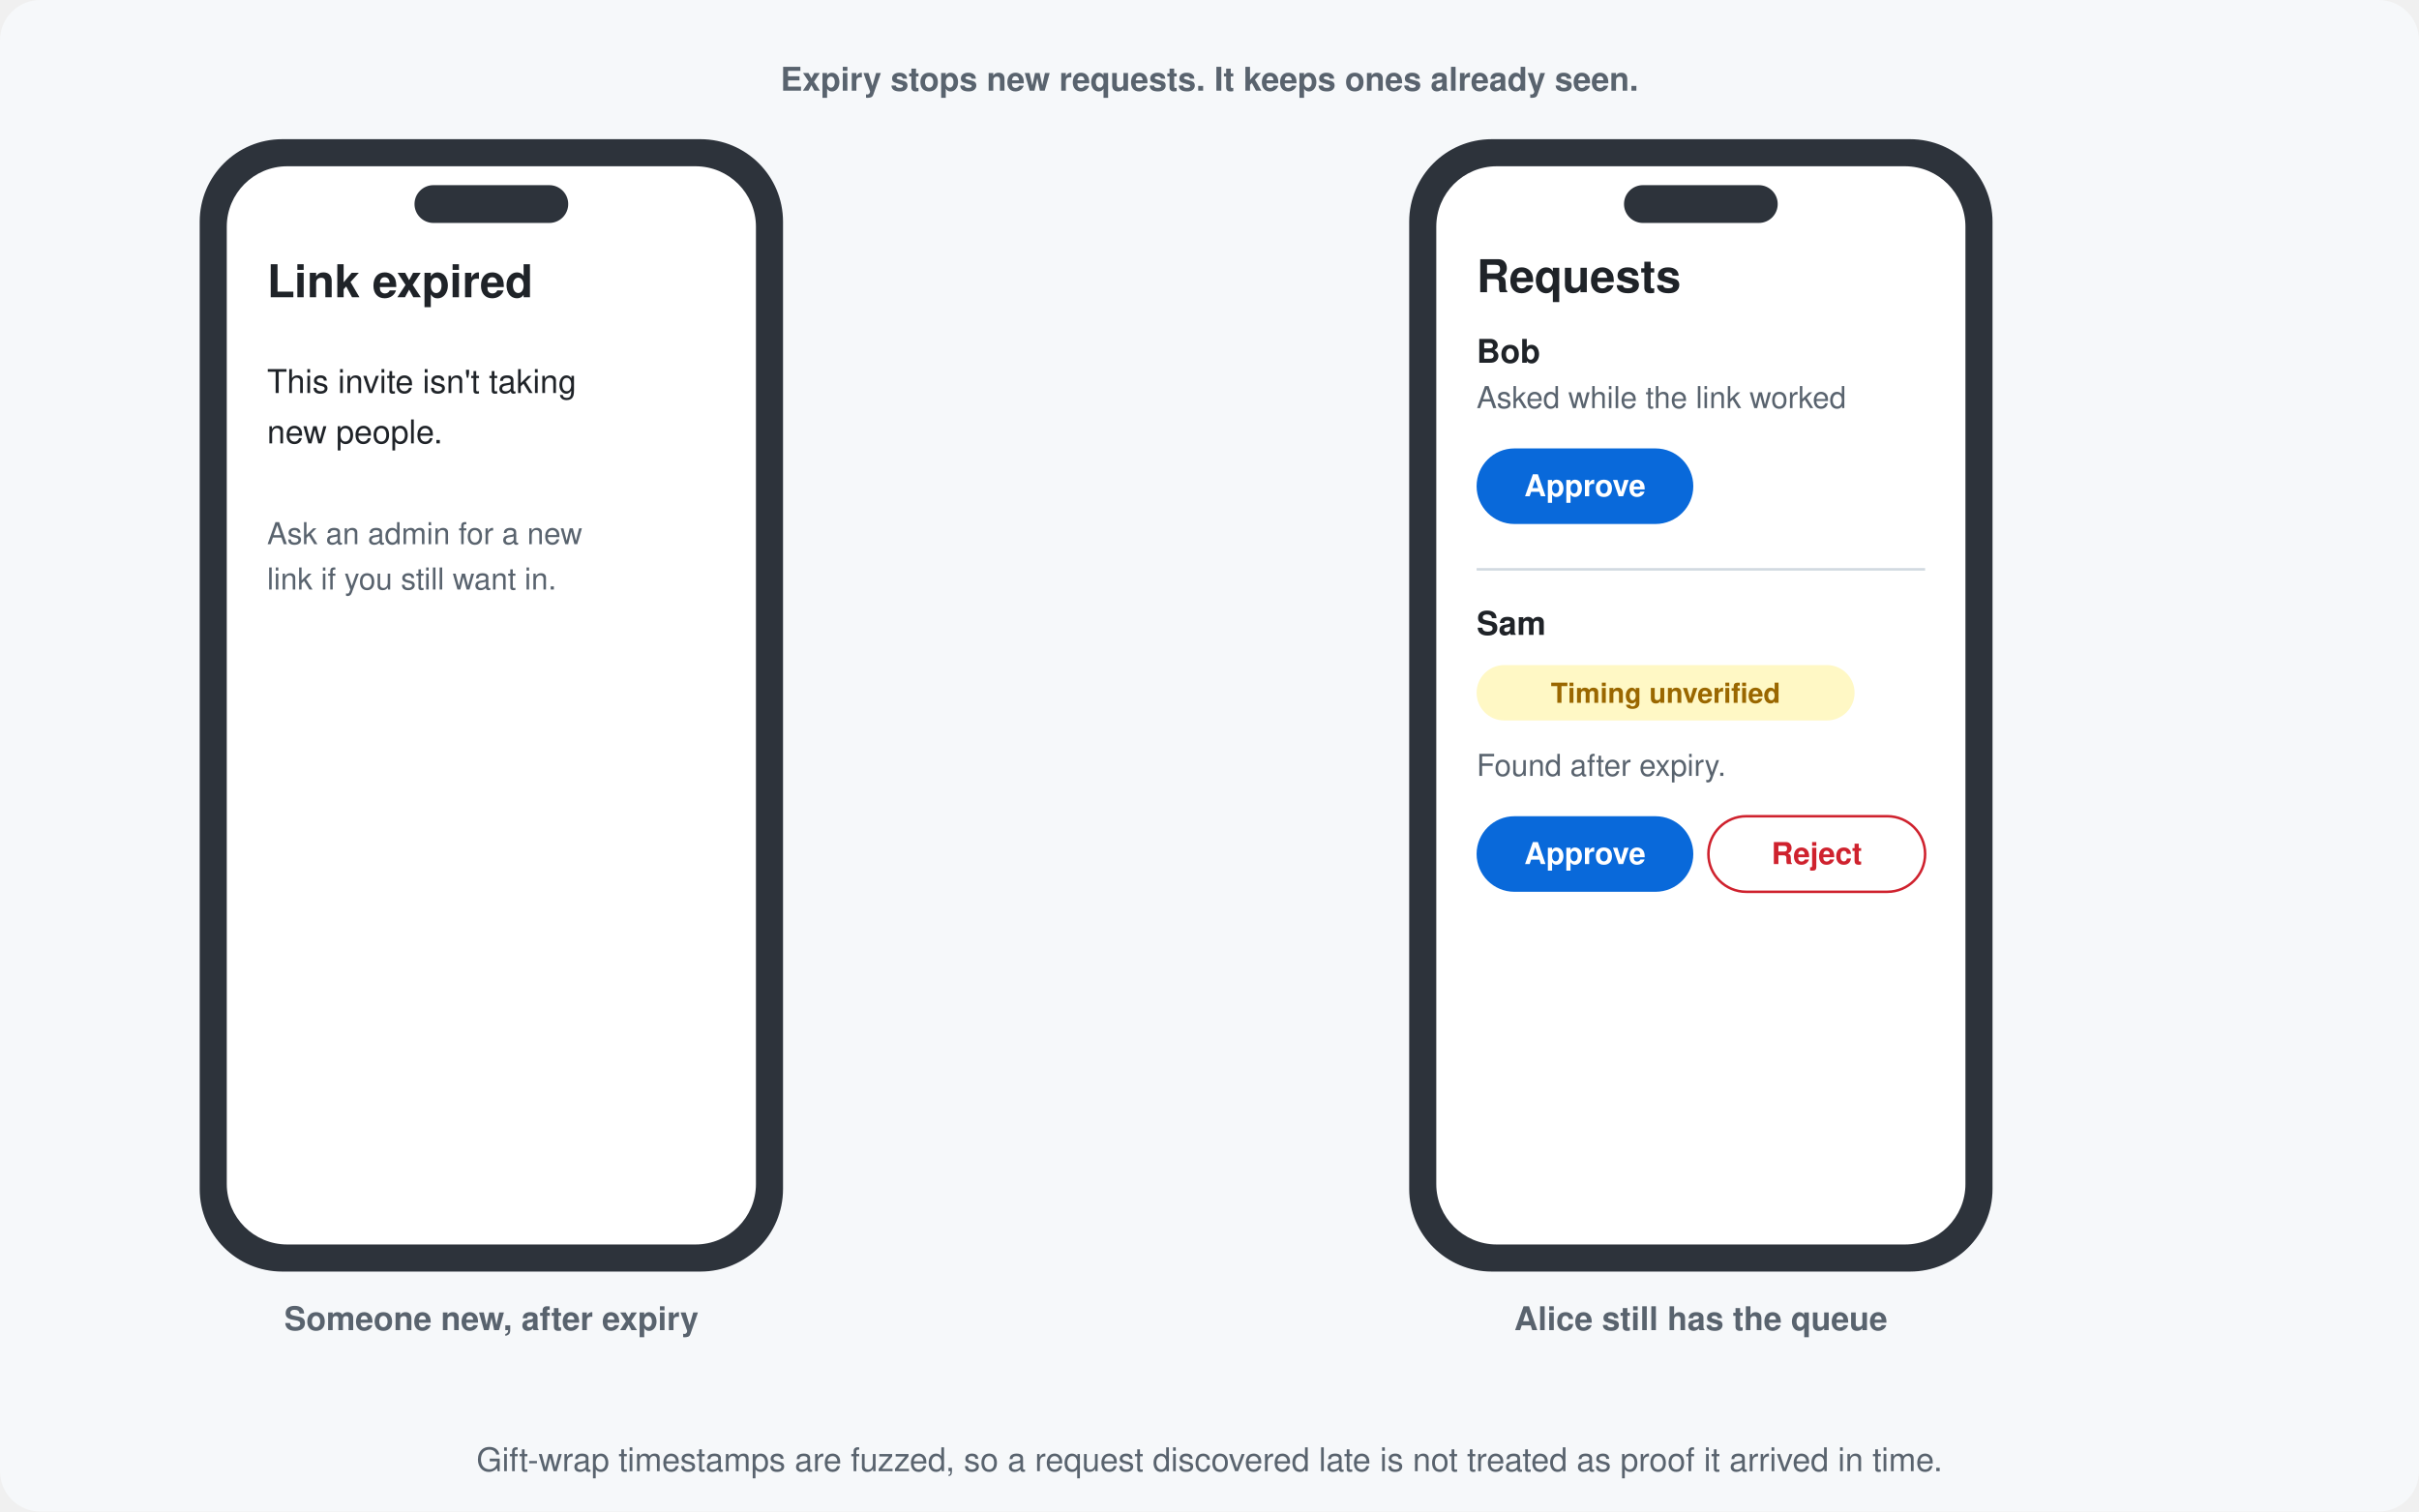
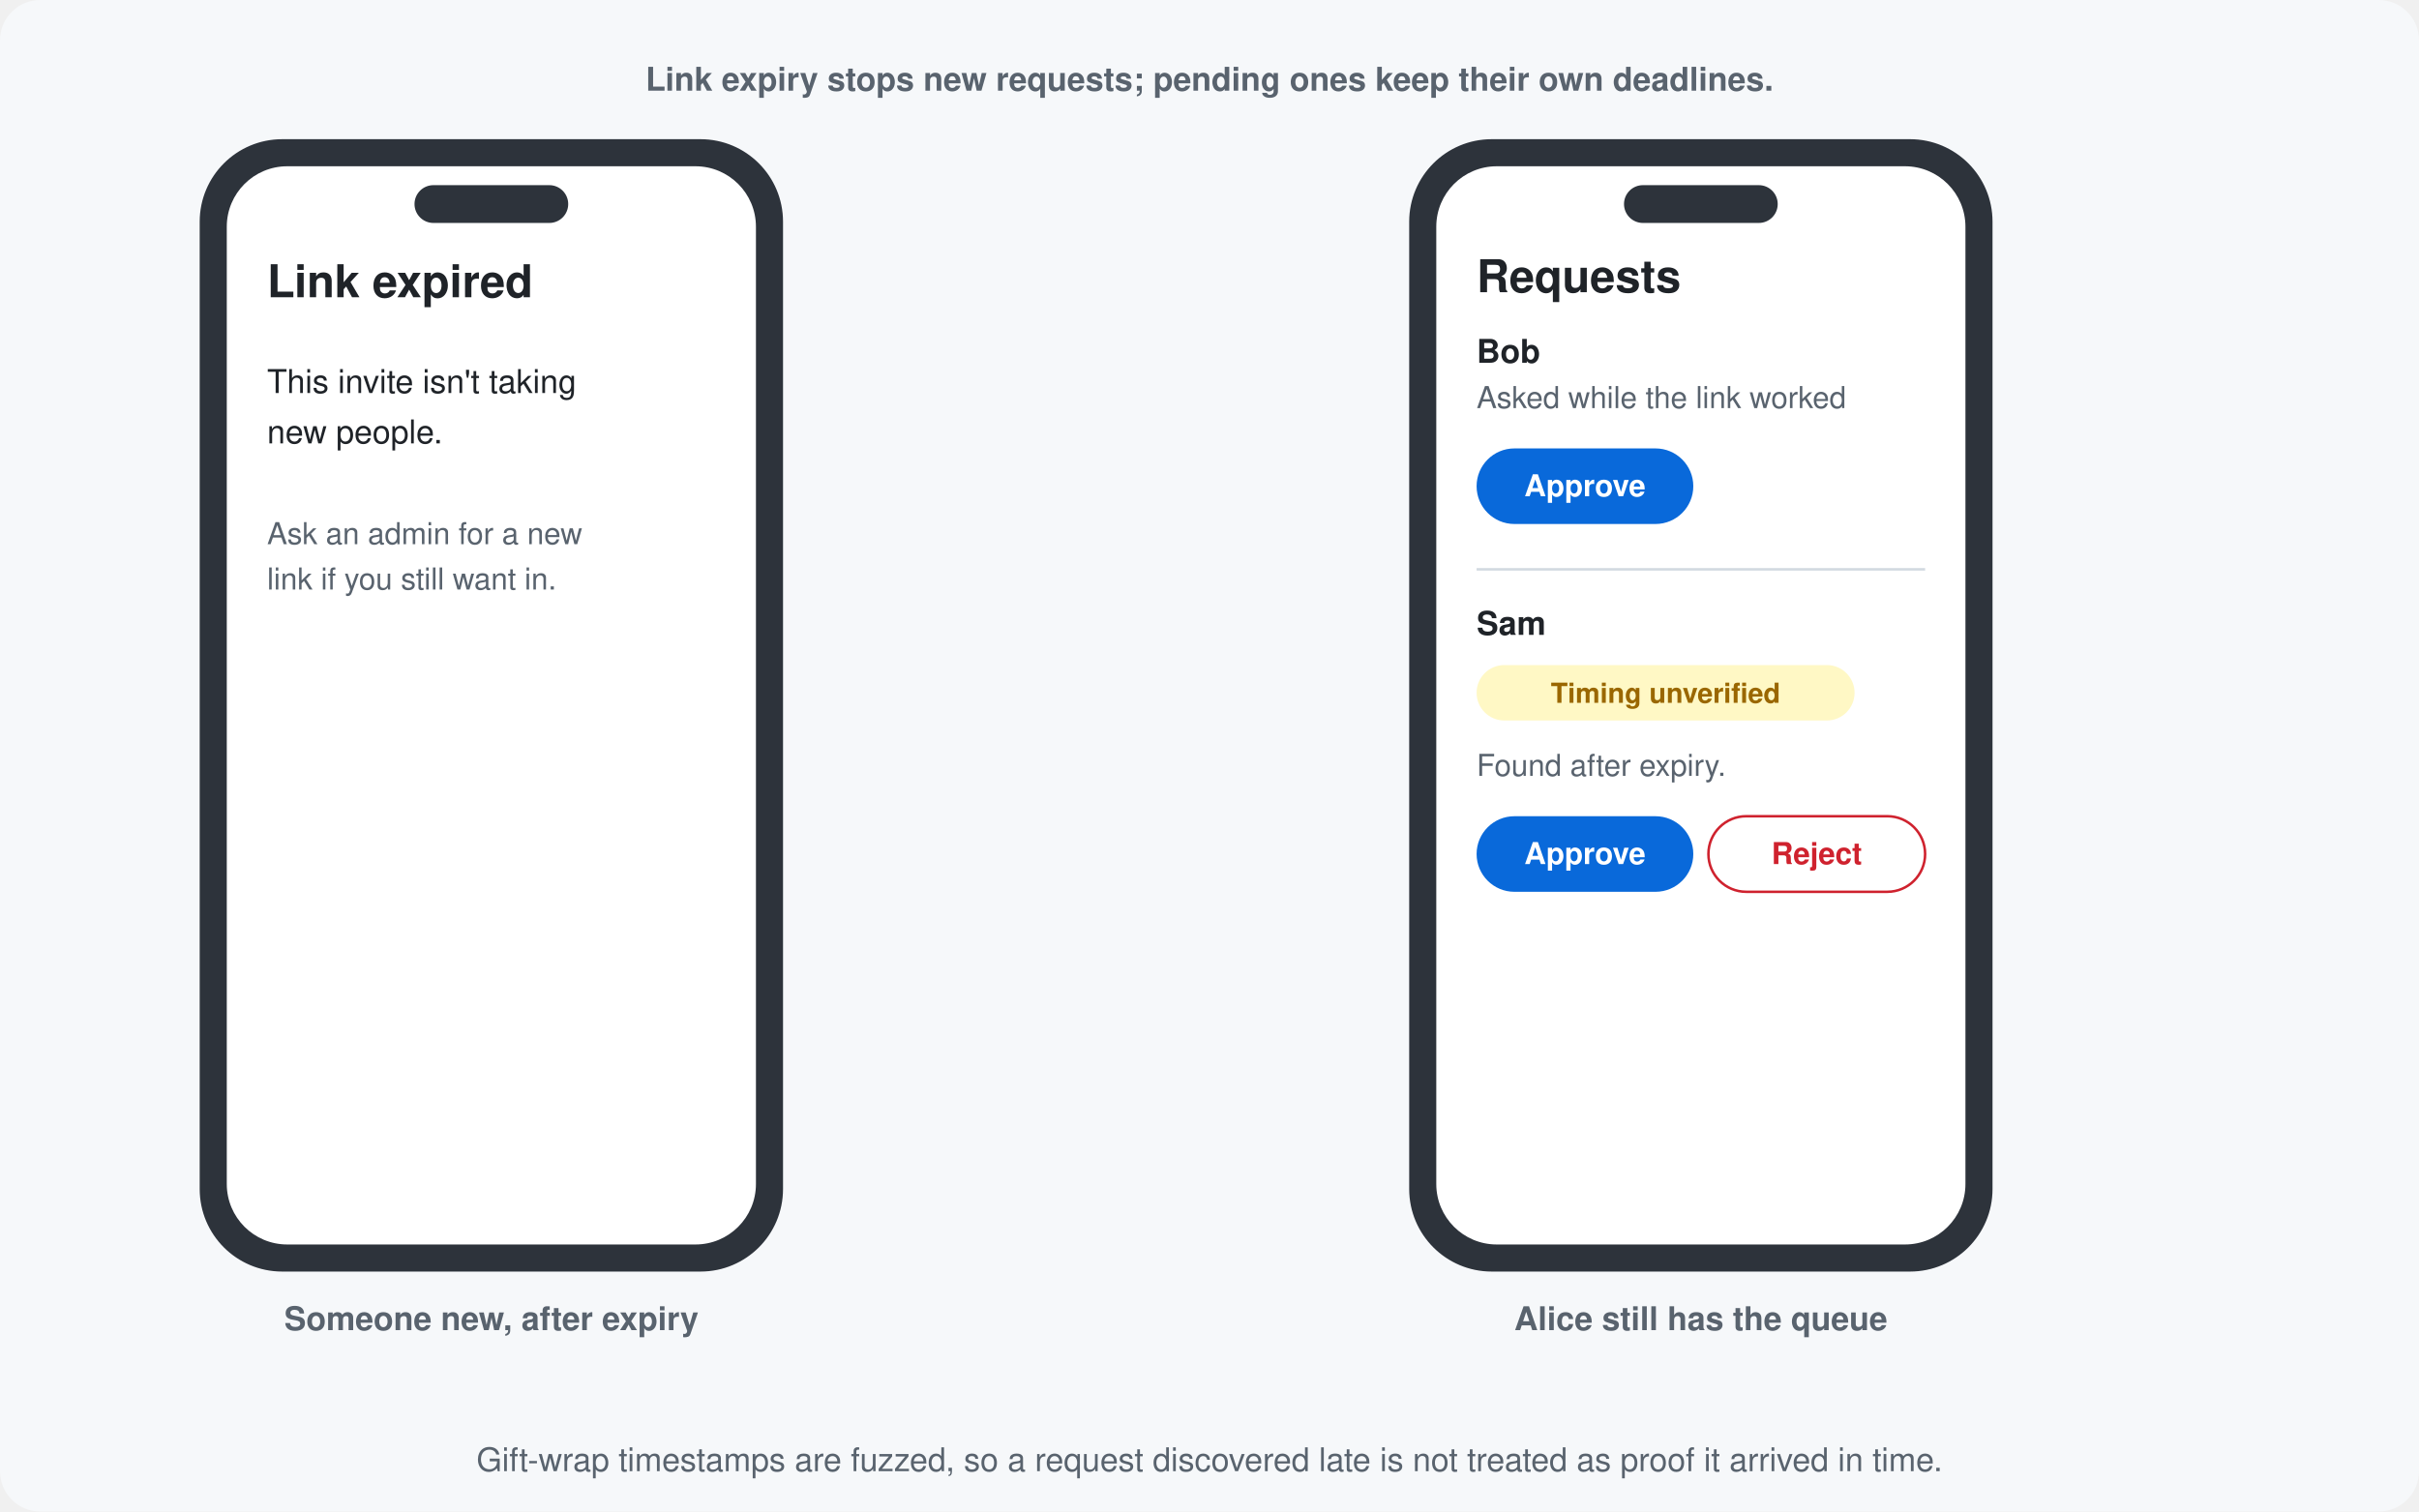
<svg xmlns="http://www.w3.org/2000/svg" viewBox="0 0 960 600" width="960" height="600" role="img" aria-labelledby="title desc">
  <style>
text{font-family:-apple-system, BlinkMacSystemFont, 'Segoe UI', Helvetica, Arial, sans-serif} .mono{font-family:ui-monospace, SFMono-Regular, Menlo, Consolas, monospace}
.bg{fill:#f6f8fa}
.t{fill:#1f2328} .m{fill:#59636e} .a{fill:#0969da} .d{fill:#cf222e}
.g{fill:#1a7f37} .y{fill:#9a6700} .r{fill:#8250df} .f{fill:#afb8c1}
.frame{fill:#2d333b;stroke:#2d333b} .scr{fill:#ffffff}
.card{fill:#f6f8fa;stroke:#d1d9e0} .cardf{fill:#ffffff;stroke:#d1d9e0}
.ln{fill:none;stroke:#d1d9e0} .lnf{fill:#d1d9e0}
.btn{fill:#0969da} .btn2{fill:#ffffff;stroke:#d1d9e0} .btnd{fill:#ffffff;stroke:#cf222e}
.ta{fill:#ddf4ff} .td{fill:#ffebe9} .tg{fill:#dafbe1} .ty{fill:#fff8c5} .tr{fill:#fbefff}
.sa{stroke:#0969da} .sd{stroke:#cf222e} .sg{stroke:#1a7f37} .sy{stroke:#9a6700}
.sr{stroke:#8250df} .sm{stroke:#59636e} .sf{stroke:#afb8c1} .sl{stroke:#d1d9e0}
.arr{fill:none;stroke-width:1.75} .dash{stroke-dasharray:5 4}
.grp{fill:#ddf4ff;stroke:#0969da;stroke-dasharray:6 4;fill-opacity:.45}
.grpx{fill:none;stroke:#afb8c1;stroke-dasharray:6 4}
@media (prefers-color-scheme: dark){
.bg{fill:#151b23}
.t{fill:#e6edf3} .m{fill:#9198a1} .a{fill:#4493f8} .d{fill:#f85149}
.g{fill:#3fb950} .y{fill:#d29922} .r{fill:#ab7df8} .f{fill:#484f58}
.frame{fill:#2f3742;stroke:#4a535e} .scr{fill:#0d1117}
.card{fill:#151b23;stroke:#3d444d} .cardf{fill:#0d1117;stroke:#3d444d}
.ln{fill:none;stroke:#3d444d} .lnf{fill:#3d444d}
.btn{fill:#1f6feb} .btn2{fill:#0d1117;stroke:#3d444d} .btnd{fill:#0d1117;stroke:#f85149}
.ta{fill:#12294a} .td{fill:#3c1618} .tg{fill:#12261e} .ty{fill:#2e2610} .tr{fill:#2a1d45}
.sa{stroke:#4493f8} .sd{stroke:#f85149} .sg{stroke:#3fb950} .sy{stroke:#d29922}
.sr{stroke:#ab7df8} .sm{stroke:#9198a1} .sf{stroke:#484f58} .sl{stroke:#3d444d}
.arr{fill:none;stroke-width:1.75} .dash{stroke-dasharray:5 4}
.grp{fill:#12294a;stroke:#4493f8;stroke-dasharray:6 4;fill-opacity:.45}
.grpx{fill:none;stroke:#484f58;stroke-dasharray:6 4}
}
</style>
  <defs>
    <marker id="ha" viewBox="0 0 10 10" refX="9" refY="5" markerWidth="7" markerHeight="7" orient="auto-start-reverse">
      <path d="M0,0 L10,5 L0,10 z" class="a" />
    </marker>
    <marker id="hm" viewBox="0 0 10 10" refX="9" refY="5" markerWidth="7" markerHeight="7" orient="auto-start-reverse">
      <path d="M0,0 L10,5 L0,10 z" class="m" />
    </marker>
    <marker id="hd" viewBox="0 0 10 10" refX="9" refY="5" markerWidth="7" markerHeight="7" orient="auto-start-reverse">
      <path d="M0,0 L10,5 L0,10 z" class="d" />
    </marker>
    <marker id="hg" viewBox="0 0 10 10" refX="9" refY="5" markerWidth="7" markerHeight="7" orient="auto-start-reverse">
      <path d="M0,0 L10,5 L0,10 z" class="g" />
    </marker>
    <marker id="hy" viewBox="0 0 10 10" refX="9" refY="5" markerWidth="7" markerHeight="7" orient="auto-start-reverse">
      <path d="M0,0 L10,5 L0,10 z" class="y" />
    </marker>
  </defs>
  <rect class="bg" x="0" y="0" width="960" height="600" rx="16" />
  <g transform="translate(80,56)">
    <rect x="0" y="0" width="230" height="448" rx="32" class="frame" stroke-width="1.5" />
    <rect x="10" y="10" width="210" height="428" rx="24" class="scr" />
    <rect x="85" y="18" width="60" height="14" rx="7" class="frame" />
    <g transform="translate(10,10)">
      <text x="16" y="52" class="t" font-size="18" font-weight="700">Link expired</text>
      <text x="16" y="90" class="t" font-size="13">This invite isn't taking</text>
      <text x="16" y="110" class="t" font-size="13">new people.</text>
      <text x="16" y="150" class="m" font-size="12">Ask an admin for a new</text>
      <text x="16" y="168" class="m" font-size="12">link if you still want in.</text>
    </g>
  </g>
  <text x="195" y="528" class="m" font-size="13" font-weight="600" text-anchor="middle">Someone new, after expiry</text>
  <g transform="translate(560,56)">
    <rect x="0" y="0" width="230" height="448" rx="32" class="frame" stroke-width="1.5" />
    <rect x="10" y="10" width="210" height="428" rx="24" class="scr" />
    <rect x="85" y="18" width="60" height="14" rx="7" class="frame" />
    <g transform="translate(10,10)">
      <text x="16" y="50" class="t" font-size="18" font-weight="700">Requests</text>
      <text x="16" y="78" class="t" font-size="13" font-weight="700">Bob</text>
      <text x="16" y="96" class="m" font-size="12">Asked while the link worked</text>
      <rect x="16" y="112" width="86" height="30" rx="15" class="btn" />
      <text x="59" y="131" font-size="12" font-weight="600" text-anchor="middle" fill="#ffffff">Approve</text>
      <line x1="16" x2="194" y1="160" y2="160" class="ln" />
      <text x="16" y="186" class="t" font-size="13" font-weight="700">Sam</text>
      <rect x="16" y="198" width="150" height="22" rx="11" class="ty" />
      <text x="91" y="213" class="y" font-size="11" font-weight="700" text-anchor="middle">Timing unverified</text>
      <text x="16" y="242" class="m" font-size="12">Found after expiry.</text>
      <rect x="16" y="258" width="86" height="30" rx="15" class="btn" />
      <text x="59" y="277" font-size="12" font-weight="600" text-anchor="middle" fill="#ffffff">Approve</text>
      <rect x="108" y="258" width="86" height="30" rx="15" class="btnd" />
      <text x="151" y="277" class="d" font-size="12" font-weight="600" text-anchor="middle">Reject</text>
    </g>
  </g>
  <text x="675" y="528" class="m" font-size="13" font-weight="600" text-anchor="middle">Alice still has the queue</text>
-   <text x="480" y="36" class="m" font-size="13" font-weight="600" text-anchor="middle">Expiry stops new requests. It keeps ones already seen.</text>
+   <text x="480" y="36" class="m" font-size="13" font-weight="600" text-anchor="middle">Link expiry stops new requests; pending ones keep their own deadlines.</text>
  <text x="480" y="584" class="m" font-size="13" text-anchor="middle">Gift-wrap timestamps are fuzzed, so a request discovered late is not treated as proof it arrived in time.</text>
</svg>
